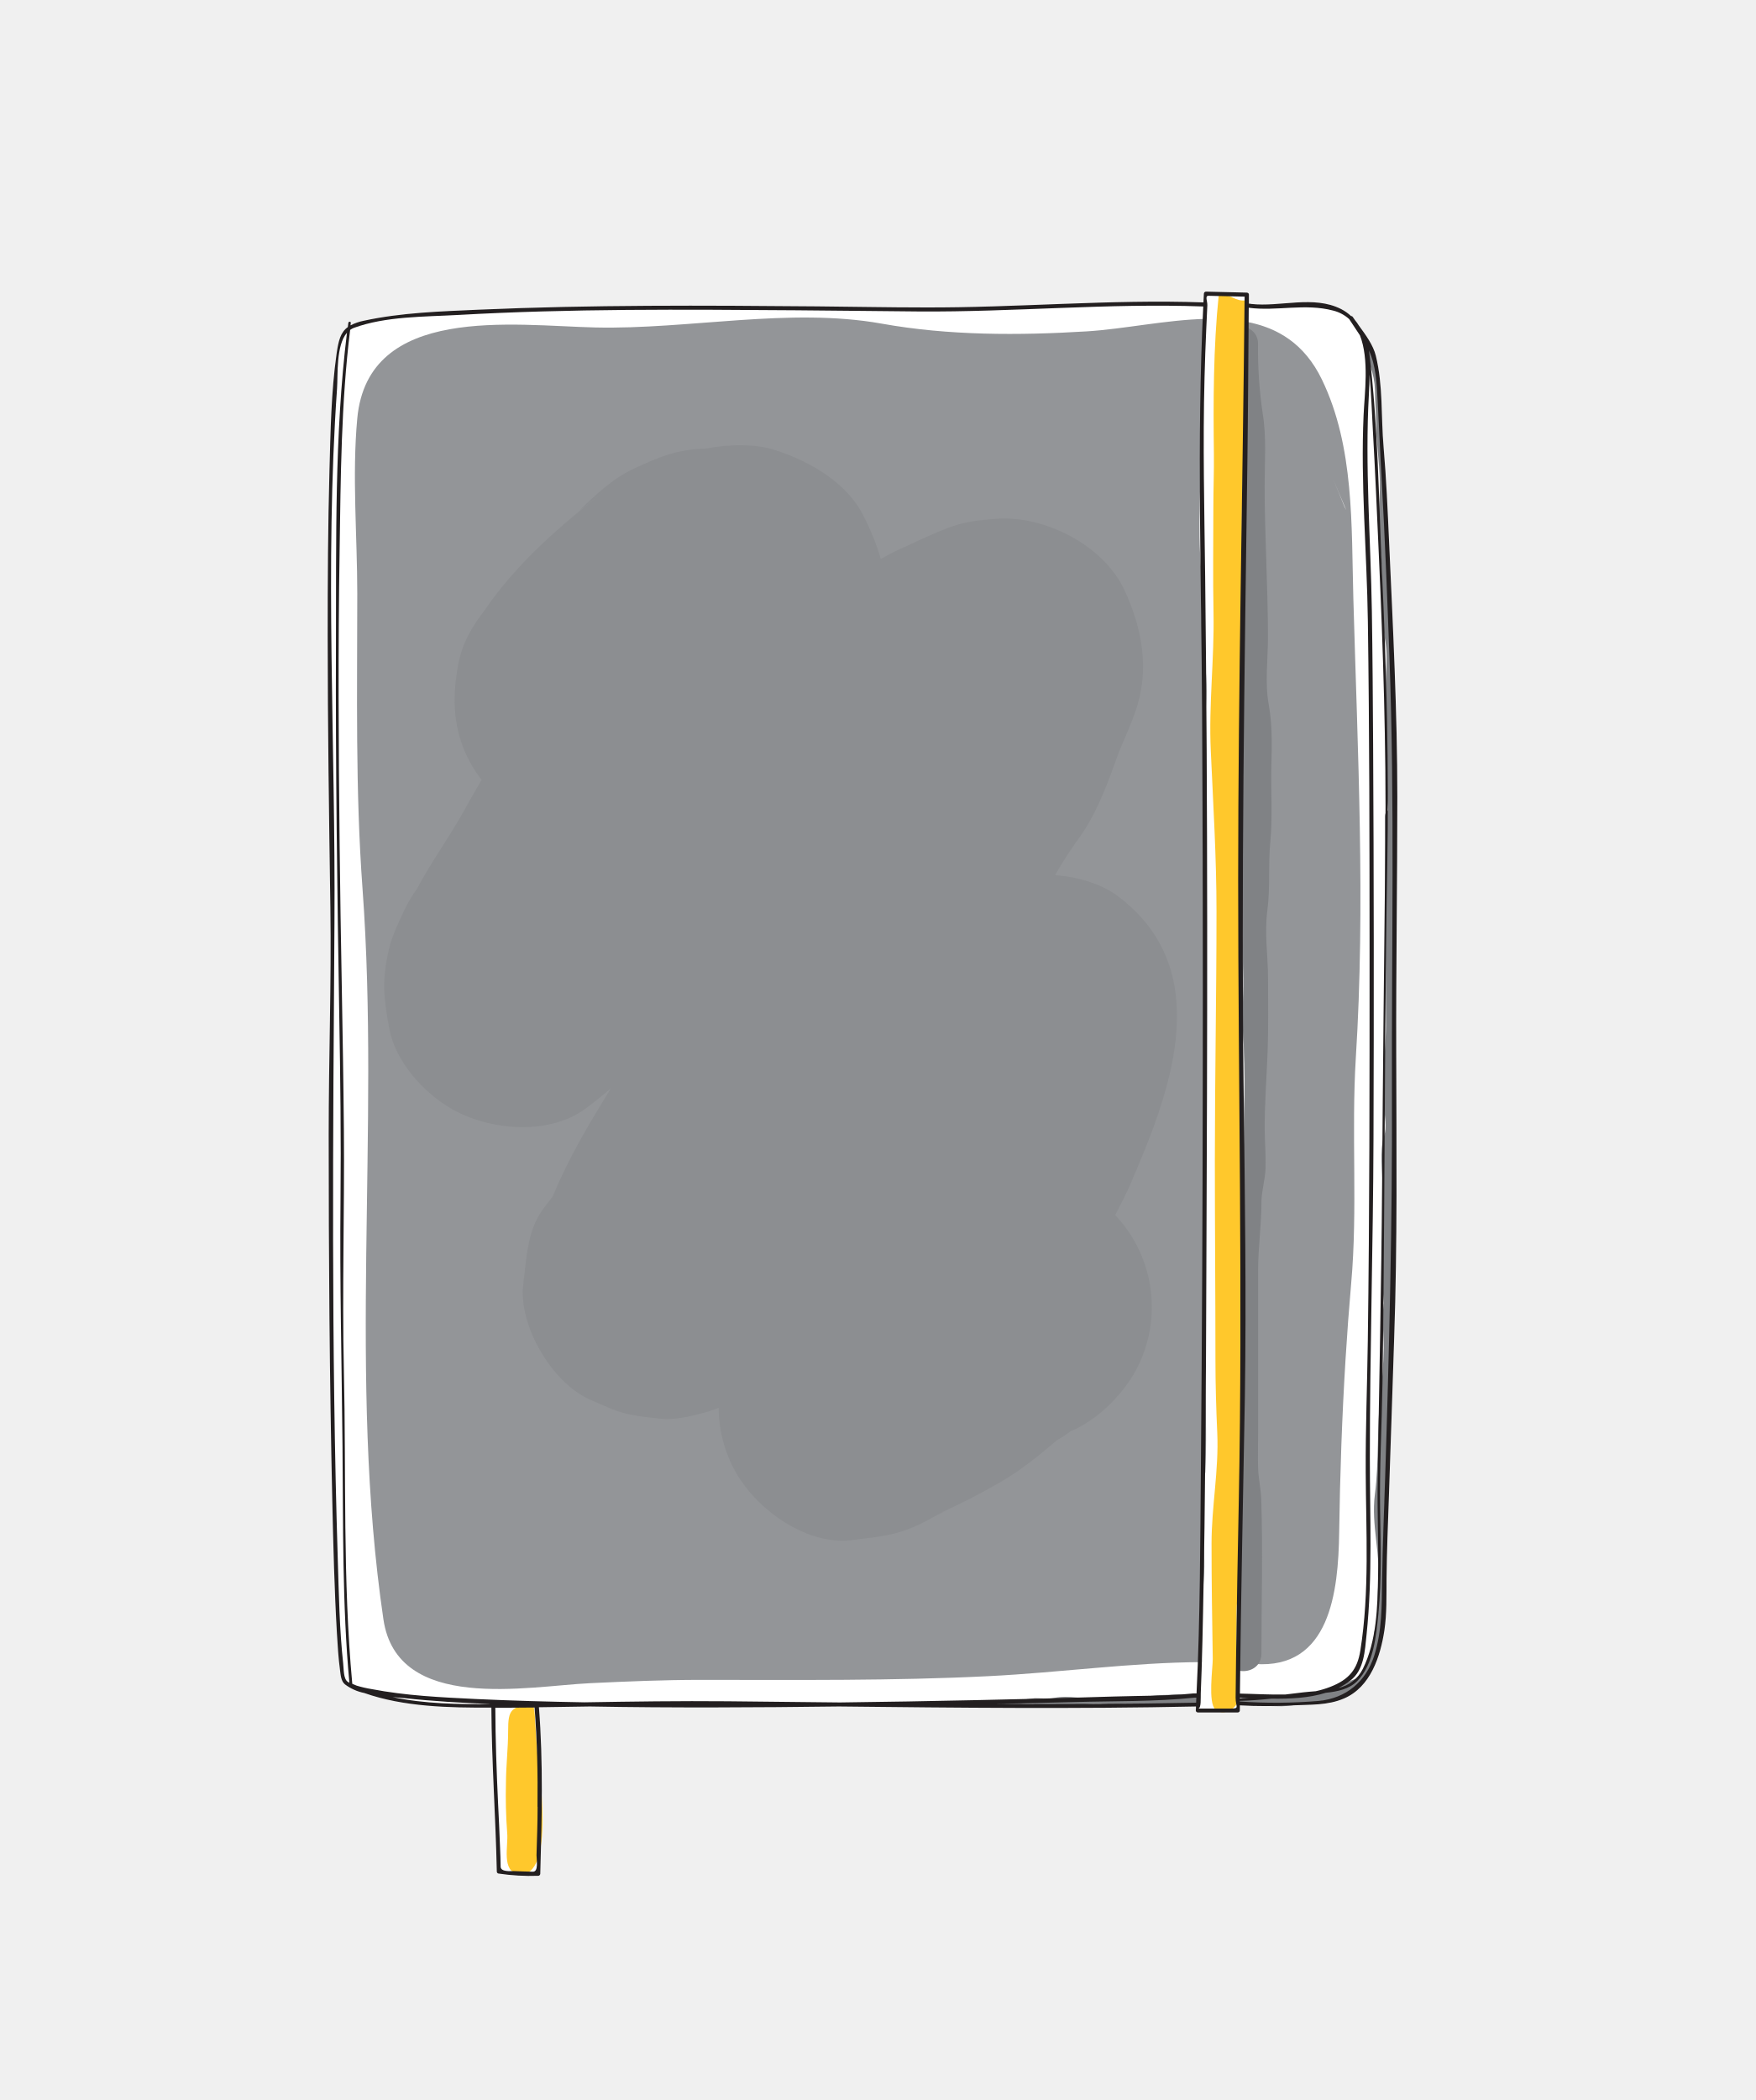
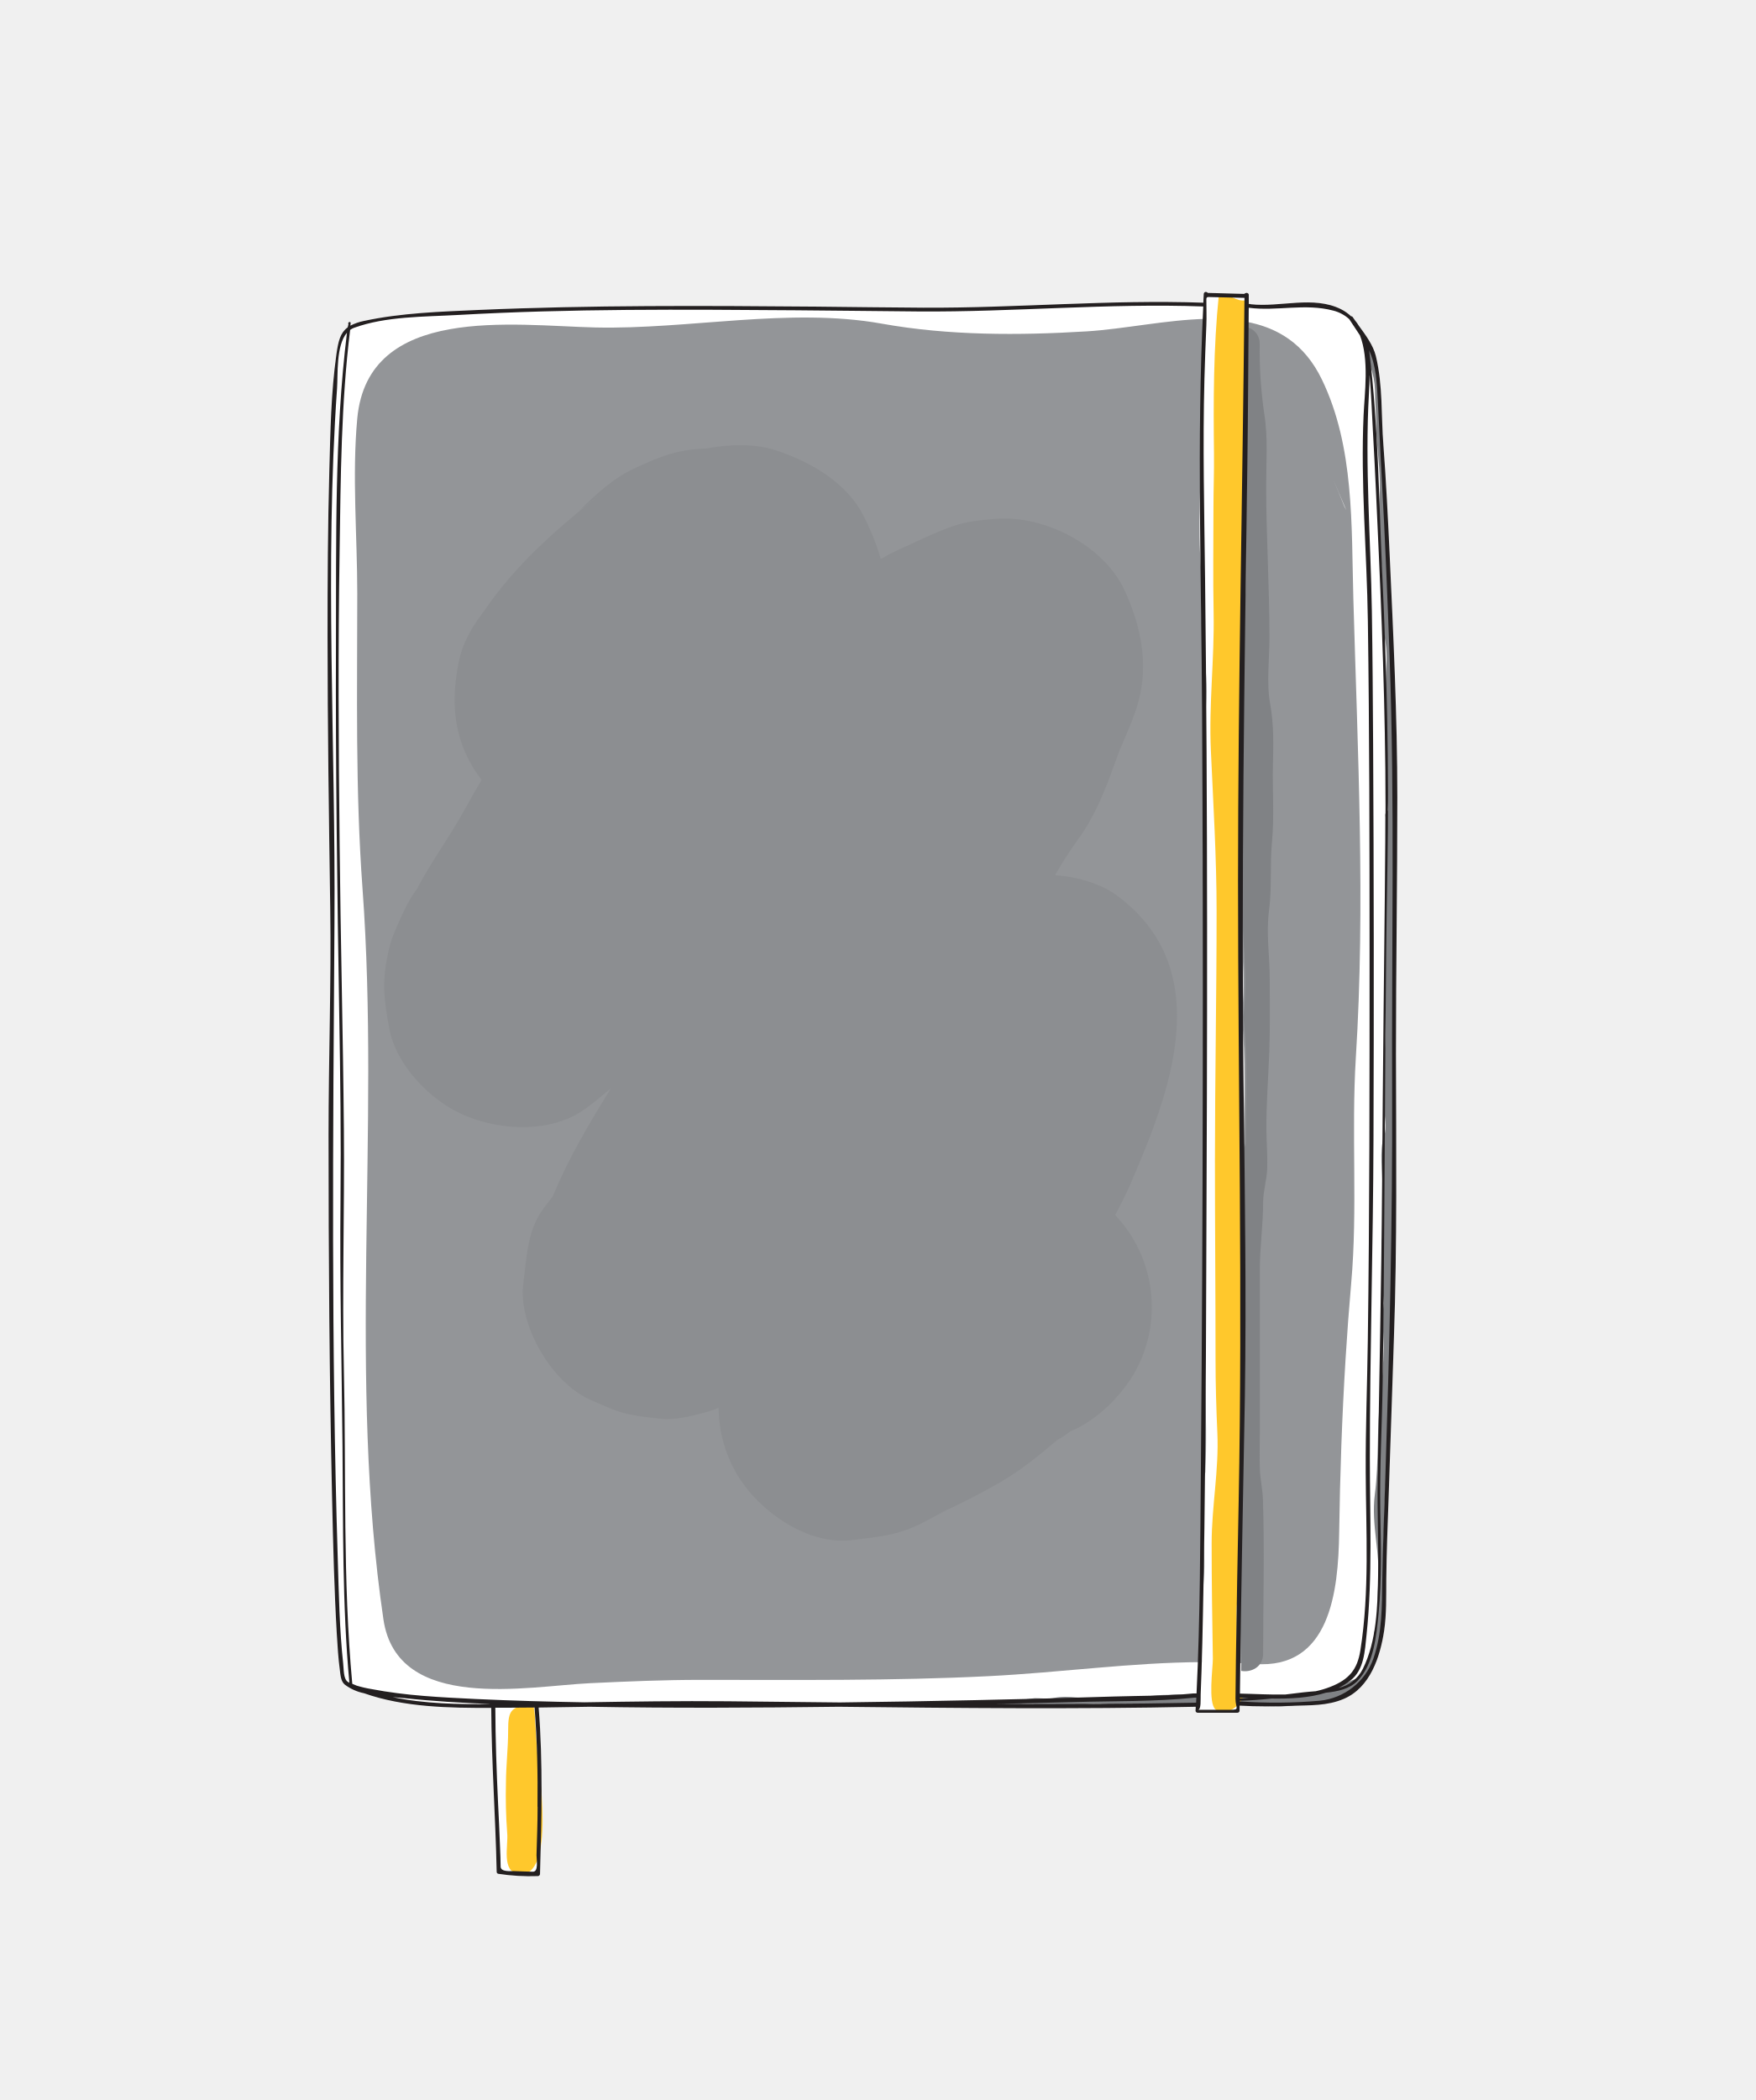
<svg xmlns="http://www.w3.org/2000/svg" id="Layer_2" data-name="Layer 2" viewBox="0 0 531 635">
  <defs>
    <style>.cls-1{fill:#fff;}.cls-2{fill:#939598;}.cls-3{fill:#808285;}.cls-4{fill:#8c8e91;}.cls-5{fill:#ffc82c;}.cls-6{fill:none;}.cls-7{fill:#231f20;}</style>
  </defs>
-   <path class="cls-1" d="M422.63,241c0-25.78-1.33-51.61-2.5-77.36-.43-9.47-.83-18.95-1.65-28.39s-.12-18.53-2.35-27.67c-.8-3.25-3.05-6.29-5.13-9.14a14.79,14.79,0,0,0-1.19-1.66l-.65-.93a.58.58,0,0,0-.52-.28,13.25,13.25,0,0,0-3-2.11c-8.39-4.26-18.41-.55-27.26-1.56a.61.61,0,0,0-.28-.07l-.36,0c0-.9,0-1.81,0-2.72a.54.54,0,0,0-.29-.52.6.6,0,0,0-.34-.11l-12.36-.3a.64.64,0,0,0-.63.63c-.05.88-.08,1.76-.13,2.63-28.25-1-56.43,1.66-84.68,1.52-10.73,0-21.46-.23-32.19-.32-34.08-.3-68.22-.49-102.28,1-11.55.52-23.48.87-34.83,3.35a14.88,14.88,0,0,0-4,1.39l.09-.74c.06-.48-.69-.48-.75,0l-.15,1.26c-2.21,1.61-2.84,4.09-3.42,8.23-1.63,11.56-1.81,23.38-2.13,35-.46,16.77-.55,33.55-.54,50.32,0,27.29.41,54.57.81,81.85.33,22.91-.51,45.88-.51,68.8,0,36.88.26,73.77,1.09,110.65.3,13.43.63,26.86,1.41,40.27.22,3.68.44,7.38.93,11,.2,1.47.27,3.29,1.5,4.31a14.46,14.46,0,0,0,5.82,2.6c12,4.23,25.71,4.47,38.46,4.42.08,16.54,1.3,33,1.64,49.56a.63.63,0,0,0,.46.61,65.67,65.67,0,0,0,12.06.69.64.64,0,0,0,.63-.63c.07-2.76.15-5.51.22-8.27a74.46,74.46,0,0,0,.24-15.88c0-8.73-.18-17.46-.87-26.19q7.71-.09,15.41-.23c25.1.45,50.22.31,75.32,0,36,.39,72,.77,108,0,0,.39,0,.78-.06,1.18a.64.64,0,0,0,.63.63h12.07a.63.63,0,0,0,.63-.63c0-.51,0-1,0-1.52,3.15.18,6.26.23,9.37.21,1.08,0,2.15,0,3.23,0,.8,0,1.59-.08,2.38-.16l.94,0c5.41-.22,10.54.08,15.6-2.09,8-3.43,11-12.72,12.2-20.6.76-5.16.6-10.39.65-15.58.09-8.28.41-16.56.71-24.84.56-16,1.06-32.07,1.6-48.11,1-28.63.67-57.26.62-85.91C422.22,292.78,422.63,266.89,422.63,241Z" />
+   <path class="cls-1" d="M422.63,241.11c0-24.52-1.21-49.09-2.33-73.59-.41-9-1.16-23.85-1.88-32.88s-.12-18-2.29-27c-.8-3.25-3.05-6.28-5.13-9.13a13.93,13.93,0,0,0-1.19-1.66l-.65-.94a.61.61,0,0,0-.52-.28,13.25,13.25,0,0,0-3-2.11C397.21,89.3,387.19,93,378.34,92a.61.61,0,0,0-.28-.08h-.36c0-.91,0-1.82,0-2.73a.53.53,0,0,0-.29-.51c-.22-.16-.52-.22-1.13.19l-10.95-.3c-.65-.62-1.22-.19-1.25.33-.05.87-.08,1.75-.13,2.63-28.25-1-56.43,1.65-84.68,1.51-10.73-.05-21.46-.22-32.19-.32-34.08-.29-68.22-.48-102.28,1-11.55.52-23.48.88-34.83,3.35a15.2,15.2,0,0,0-4,1.4l.09-.75c.08-.58-1-.45-.68.36l-.22.91c-2.21,1.61-2.84,4.08-3.42,8.22-1.63,11.56-1.81,23.38-2.13,35-.46,16.77-.55,33.55-.54,50.33,0,27.28.41,54.56.81,81.84.33,22.91-.51,45.88-.51,68.8,0,36.89.26,73.78,1.09,110.65.3,13.43.63,26.87,1.41,40.28.22,3.67.44,7.37.93,11,.2,1.46.27,3.29,1.5,4.3a14.46,14.46,0,0,0,5.82,2.6c12,4.24,25.71,4.47,38.46,4.42.08,16.54,1.3,33,1.64,49.56a.61.61,0,0,0,.46.61,64.55,64.55,0,0,0,12,.7.67.67,0,0,0,.65-.64c.07-2.75.15-5.51.22-8.26a74.56,74.56,0,0,0,.24-15.89c0-8.73-.18-17.46-.87-26.18,5.14-.06,10.28-.15,15.41-.24,25.1.45,50.22.32,75.32,0,36,.4,72,.77,108,0,0,.39,0,.79-.06,1.18a.64.64,0,0,0,.63.63h12.07a.63.63,0,0,0,.63-.63c0-.5,0-1,0-1.52,3.15.18,6.26.23,9.37.21,1.08,0,2.15.05,3.23,0,.8,0,1.59-.08,2.38-.15.31,0,.62,0,.94,0,5.41-.23,10.54.07,15.6-2.1,8-3.42,11-12.72,12.2-20.6.76-5.16.6-10.39.65-15.58.09-8.28.41-16.56.71-24.84.56-16,1.06-32.07,1.6-48.1,1-28.64.67-57.27.62-85.91C422.22,292.89,422.63,267,422.63,241.11Z" />
  <path class="cls-2" d="M363.21,493c.13-5.82.68-11.62,1-17.43.46-10-2.19-20,.2-29.91a3,3,0,0,1,.15-.42c.81-17.31-.77-34.66-.41-52,.18-9.12.66-18.27.28-27.39-.34-7.91-.82-15.78.54-23.61-1.78-16.75-.78-33.57-.31-50.38.24-8.43.1-16.76-.48-25.18-.46-6.67-.71-13.28.43-19.87-1.79-11.57-.26-24.13.27-35.65.51-11.15-2.69-22.42-1-33.47-1.83-13.53-.87-27.65-.56-41.27.3-13.34.82-26.67,1.44-40-12,.28-24.86,3.09-36.09,3.78-20.49,1.25-41.71,1.31-62-2.34-27.87-5-58.41,1.81-86.61,1.16-24.75-.56-68.78-7.17-72,27.51-1.61,17.27,0,35.55,0,52.93,0,29.92-.6,59.52,1.59,89.3,5.36,73.18-4.47,147.82,6.32,220.91,4.18,28.37,43.72,20.17,62.55,19.29,11.45-.54,22.17-1,33.55-1,29,0,58,.32,86.9-1.12,22-1.1,43.06-4.14,64.55-4.25C363.45,499.42,363.13,496.2,363.21,493Z" />
  <path class="cls-2" d="M409.33,181c-.62-22.08.35-45.85-9.51-66.23-5.25-10.86-13.41-15.7-22.88-17.48-.7,13.64-.33,27.29-.23,41,0,7-.21,14.06-.24,21.1,0,6.65.38,13.29-.21,19.93a3.37,3.37,0,0,1-.62,1.7c.92,11.18-.38,22.51-.67,33.7-.08,2.89-.18,5.78-.27,8.68A2.92,2.92,0,0,1,375,225c-.68,7.74.06,15.41.09,23.15,0,7.45-.48,14.86-.24,22.32.38,12.11,2.06,24.81.71,36.93,1.33,12.58.72,25.22.69,37.85a3,3,0,0,1-1.95,2.9c0,4.32.89,8.72,1.26,12.94.57,6.65.49,13.42.55,20.09.15,14.94-.64,29.87-.61,44.82,0,.13,0,.23,0,.35-.11,14.36-.51,28.71-.76,43.07-.13,7.49-.47,15.06-.13,22.55.17,3.65.41,7.28.36,10.91,1.49.07,3,.16,4.49.27,22.85,1.71,25.33-21.95,25.58-39.67.25-17.43.85-35,1.93-52.5q.71-11.55,1.71-23c2-22.3,0-45.48,1.4-68.17C413,273.57,410.63,227.23,409.33,181Zm-2.66-27.73c-1.13-2.8-2.27-5.6-3.47-8.39q2,4.71,4,9.4C407,153.93,406.83,153.59,406.67,153.25Z" />
-   <path class="cls-3" d="M384.54,231.46c.17-6.39.3-12.32-.84-18.65s-.2-13.64-.2-20.08c0-15.33-1-30.56-1-45.88,0-7.13.58-14.51-.55-21.56A132.88,132.88,0,0,1,380.5,104a5,5,0,0,0-3.64-5c-.58,13.08-.25,26.16-.15,39.25,0,7-.21,14.06-.24,21.1,0,6.65.38,13.29-.21,19.93a3.31,3.31,0,0,1-.63,1.68c.93,11.19-.37,22.53-.66,33.72-.08,2.89-.18,5.78-.27,8.68A2.92,2.92,0,0,1,375,225c-.68,7.74.06,15.41.09,23.15,0,7.45-.48,14.86-.24,22.32.38,12.11,2.06,24.81.71,36.93,1.33,12.58.72,25.22.69,37.85a3,3,0,0,1-1.95,2.91c0,4.31.89,8.71,1.26,12.93.57,6.65.49,13.42.55,20.09.15,14.94-.64,29.87-.61,44.82,0,.13,0,.23,0,.35-.11,14.36-.51,28.71-.76,43.07-.13,7.49-.47,15.06-.13,22.55a130.25,130.25,0,0,1,.27,13.24c3.08.57,6.65-1.17,6.65-5.21,0-15.53.46-31.14-.06-46.66-.1-3.13-.84-6.2-.94-9.34-.12-3.51,0-7,0-10.55V384c0-6.82,1-13.56,1-20.43,0-3.36,1.13-6.85,1.24-10.28.13-3.75-.2-7.53-.24-11.29-.09-7.93.56-15.88.86-23.8.28-7.39.14-14.8.14-22.2,0-7.13-1.15-13.65-.2-20.79.9-6.76.22-13.77.88-20.59C384.94,246.94,384.34,239.16,384.54,231.46Z" />
+   <path class="cls-3" d="M385,231.46c.17-6.39.3-12.32-.84-18.65s-.2-13.64-.2-20.08c0-15.33-1-30.56-1-45.88,0-7.13.58-14.51-.55-21.56A132.88,132.88,0,0,1,381,104a5,5,0,0,0-3.64-5c-.58,13.08-.25,26.16-.15,39.25,0,7-.21,14.06-.24,21.1,0,6.65.38,13.29-.21,19.93a3.31,3.31,0,0,1-.63,1.68c.93,11.19-.37,22.53-.66,33.72-.08,2.89-.18,5.78-.27,8.68a2.92,2.92,0,0,1,.31,1.67c-.68,7.74.06,15.41.09,23.15,0,7.45-.48,14.86-.24,22.32.38,12.11,2.06,24.81.71,36.93,1.33,12.58.72,25.22.69,37.85a3,3,0,0,1-1.95,2.91c0,4.31.89,8.71,1.26,12.93.57,6.65.49,13.42.55,20.09.15,14.94-.64,29.87-.61,44.82,0,.13,0,.23,0,.35-.11,14.36-.51,28.71-.76,43.07-.13,7.49-.47,15.06-.13,22.55a130.25,130.25,0,0,1,.27,13.24c3.08.57,6.65-1.17,6.65-5.21,0-15.53.46-31.14-.06-46.66-.1-3.13-.84-6.2-.94-9.34-.12-3.51,0-7,0-10.55V384c0-6.82,1-13.56,1-20.43,0-3.36,1.13-6.85,1.24-10.28.13-3.75-.2-7.53-.24-11.29-.09-7.93.56-15.88.86-23.8.28-7.39.14-14.8.14-22.2,0-7.13-1.15-13.65-.2-20.79.9-6.76.22-13.77.88-20.59C385.44,246.94,384.84,239.16,385,231.46Z" />
  <path class="cls-4" d="M350.46,336.34c7.84-23.38,10.21-48.61-12.56-65.51-4.76-3.53-11.82-5.68-18.77-6.21a117.86,117.86,0,0,1,6.7-10.47c6.09-8.23,9.32-17.66,12.75-27.18,1.69-3.85,3.36-7.71,4.77-11.66,4.5-12.55,2.17-25.28-3.31-37-6.3-13.43-24.06-22.5-38.62-21.45-10.59.77-13.42,2-23,6.31-1.17.52-2.34,1.09-3.5,1.64a72.52,72.52,0,0,0-8.52,4.22,72.78,72.78,0,0,0-5.06-12.7c-5-10.35-16.22-16.7-26.58-20.14-6.37-2.12-14.28-1.89-21.21-.55-8.59.22-13.76,2.34-21.69,6-6.37,2.91-11.8,8-16.74,12.87l8.19-6.34c-13.46,10.38-27.09,22.13-36.74,36.38-3.62,4.69-6.64,9.61-7.87,15.83-2.16,11-1.72,21.29,4.08,31.2a40.8,40.8,0,0,0,2.87,4.23c-1.94,3.33-3.84,6.69-5.73,10.08-4.48,8-9.69,15-13.78,22.84A38.79,38.79,0,0,0,122.4,275c-1.63,3.49-3.88,8-4.81,12.18-2.11,9.47-1.59,14.22.13,23.77,1.78,9.89,10.24,19.3,18.61,24.2,11.45,6.71,29.62,8.38,40.89,0,2.58-1.92,5.06-3.93,7.49-6-6.43,10.51-12.73,20.94-17.42,32.39-.08.13-.16.26-.23.4-.88,1.13-1.77,2.25-2.63,3.41-5,6.63-5.15,15.08-6.16,22.81-1.61,12.5,8.62,29.92,20.06,35,10.07,4.45,10.13,4.53,21.06,5.81,4.36.51,8.93-.57,13.17-1.68a40.24,40.24,0,0,0,4.8-1.59,40.06,40.06,0,0,0,5.44,19.94c6.51,11.11,21.33,21.8,35,20.05,9.47-1.21,14.54-1.5,23-6.15,2.07-1.15,4.15-2.22,6.31-3.18l-3.46,1.47a198.9,198.9,0,0,0,19-9.7c6.19-3.57,11.71-8.13,17.18-12.74a30.84,30.84,0,0,0,4-2.63c7.86-3.21,15-10.43,19-17.12a40.43,40.43,0,0,0-5.53-48.23c1.57-3,3.09-5.95,4.45-9C344.73,351.46,347.89,344,350.46,336.34Z" />
-   <path class="cls-3" d="M421.5,251.06c0-2.11.06-4.22.17-6.32a86.49,86.49,0,0,0,.18-11.26,113.16,113.16,0,0,1-.08-12.76c.15-3.47-.27-6.93-.41-10.4-.06-1.6.13-3.23.07-4.81s-.4-3.45-.48-5.17c-.1-2-.14-3.94-.25-5.9-.21-3.53-.12-7.05-.19-10.59s0-7.32-.35-10.94-.5-7.17-.7-10.82a27.54,27.54,0,0,1,0-4,8.74,8.74,0,0,0,.11-2.34c-.39-2.54-.5-5.06-.8-7.61a88.11,88.11,0,0,1-.82-8.9c0-3-.41-6-.51-9-.1-3.29,0-6.54-.24-9.82a40.41,40.41,0,0,0-.52-4.25c-.49-2.91-.7-6-1.48-8.86-.21-.78-1.12-3.21-2.06-3.29-.43,2.52.59,4.46,1.35,6.77a23.19,23.19,0,0,1,1.38,7.13c0,3.22.34,6.43.34,9.67,0,6,1,12,1.14,18,.13,6.67-1,13.72.11,20.33a65.2,65.2,0,0,1,.41,10c0,3.15.48,6.18.34,9.33a53.54,53.54,0,0,0,.92,9.5c.52,3.64.08,7.53.08,11.21,0,7.33-.45,14.59,0,22,.34,5.71,0,11.35.64,17.05a2.27,2.27,0,0,0-1,1.95c0,21,.34,42,.34,63,0,5.21-.67,10.37-.67,15.59,0,3.07-.06,6.15.12,9.22.15,2.69.88,6.13,0,8.72-1.51,4.53-.46,10.89-.46,15.59s.22,9.58.3,14.37c-.9,1.88-.3,2.92-.3,4.88v9.29c0,2.17.19,4.3.38,6.43a1.89,1.89,0,0,0-.05.23c-.57,4.54,0,8.83,0,13.34a132.16,132.16,0,0,1-1,14.33c-1.11,9.95-.38,20.05-1.67,30-1.18,9.2,1.85,18.29,1,27.33a68.48,68.48,0,0,0,0,8.23c-.07.25-.15.51-.24.77-.5,1.42-.07,2.93-.67,4.42s-.14,2.75-.65,4.08a8.56,8.56,0,0,0-.43,3.18,18.1,18.1,0,0,1-2.94,5.89,10.83,10.83,0,0,0-.95,1.41c-2.72,1-5.39,2.34-8.11,3.4a26,26,0,0,1-7.17,1.79c-3.58,0-6.5.83-10.16.24-3-.49-5.65.6-8.58.68-1.49,0-2.27.1-2.17,1.82a121.79,121.79,0,0,0,12.81.75c4.06-.08,7.94-1.12,11.95-1.57a24.59,24.59,0,0,0,10-3.12c3.64-2.19,5-6.07,6.16-9.9.34-1.11.9-2.11,1.23-3.18.42-1.33.55-2.78.88-4.13a34.66,34.66,0,0,0,.42-4.8c.3-3,.32-5.9.48-8.87.07-1.41-.1-2.84-.16-4.25s0-3,0-4.46c0-2.73-.12-5.48.05-8.21.15-2.4.23-5,.21-7.4,0-2.12.14-4.21.26-6.33.2-3.67.87-7.34,1-11,.1-3.48.48-7,.34-10.47a47.46,47.46,0,0,1,.28-7.54,56.73,56.73,0,0,0,.05-6.78c0-1.6.29-3,.21-4.63-.18-3.45,0-7,0-10.46,0-4.17.17-8.34.17-12.52a70.15,70.15,0,0,1,.25-9.94,63.82,63.82,0,0,0,.59-8.2c0-2-.12-4-.21-5.94-.1-2.17-.13-4.35-.13-6.53s.15-4.51,0-6.68c-.31-3.6-.12-7.27-.12-10.87,0-3.26.14-6.52.14-9.78,0-1.2.31-2.24.38-3.42.09-1.6-.1-3.2.05-4.8a29.28,29.28,0,0,0-.11-4.29c-.2-3-.42-5.86-.39-8.83s0-5.74,0-8.62-.11-5.89-.08-8.84a64.79,64.79,0,0,1,.55-8c.38-2.87,0-6,.1-8.92a84.9,84.9,0,0,0-.13-8.59c-.23-3.22-.45-6.45-.45-9.68Z" />
+   <path class="cls-3" d="M421.5,251.06c0-2.11.06-4.22.17-6.32a86.49,86.49,0,0,0,.18-11.26,113.16,113.16,0,0,1-.08-12.76c.15-3.47-.27-6.93-.41-10.4-.06-1.6.13-3.23.07-4.81s-.4-3.45-.48-5.17c-.1-2-.14-3.94-.25-5.9-.21-3.53-.12-7.05-.19-10.59s0-7.32-.35-10.94-.5-7.17-.7-10.82a27.54,27.54,0,0,1,0-4,8.74,8.74,0,0,0,.11-2.34c-.39-2.54-.5-5.06-.8-7.61a88.11,88.11,0,0,1-.82-8.9c0-3-.41-6-.51-9-.1-3.29,0-6.54-.24-9.82a40.41,40.41,0,0,0-.52-4.25c-.49-2.91-.7-6-1.48-8.86-.21-.78-1.12-3.21-2.06-3.29-.43,2.52.59,4.46,1.35,6.77a23.19,23.19,0,0,1,1.38,7.13c0,3.22.34,6.43.34,9.67,0,6,1,12,1.14,18,.13,6.67-1,13.72.11,20.33a65.2,65.2,0,0,1,.41,10c0,3.15.48,6.18.34,9.33a53.54,53.54,0,0,0,.92,9.5c.52,3.64.08,7.53.08,11.21,0,7.33-.45,14.59,0,22,.34,5.71,0,11.35.64,17.05A1.84,1.84,0,0,0,419,247v63c.17,5.21-.5,10.37-.5,15.59,0,3.07-.06,6.15.12,9.22.15,2.69.88,6.13,0,8.72-1.51,4.53-.46,10.89-.46,15.59s.22,9.58.3,14.37c-.9,1.88-.3,2.92-.47,4.88v9.29c.17,2.17.36,4.3.55,6.43a1.89,1.89,0,0,0-.05.23c-.57,4.54,0,8.83,0,13.34a132.16,132.16,0,0,1-1,14.33c-1.11,9.95-.38,20.05-1.67,30-1.18,9.2,1.85,18.29,1,27.33a68.48,68.48,0,0,0,0,8.23c-.07.25-.15.51-.24.77-.5,1.42-.07,2.93-.67,4.42s-.14,2.75-.65,4.08a8.56,8.56,0,0,0-.43,3.18,18.1,18.1,0,0,1-2.94,5.89,10.83,10.83,0,0,0-.95,1.41c-2.72,1-5.39,2.34-8.11,3.4a26,26,0,0,1-7.17,1.79c-3.58,0-6.5.83-10.16.24-3-.49-5.65.6-8.58.68-1.49,0-2.27.1-2.17,1.82a121.79,121.79,0,0,0,12.81.75c4.06-.08,7.94-1.12,11.95-1.57a24.59,24.59,0,0,0,10-3.12c3.64-2.19,5-6.07,6.16-9.9.34-1.11.9-2.11,1.23-3.18.42-1.33.55-2.78.88-4.13a34.66,34.66,0,0,0,.42-4.8c.3-3,.32-5.9.48-8.87.07-1.41-.1-2.84-.16-4.25s0-3,0-4.46c0-2.73-.12-5.48.05-8.21.15-2.4.23-5,.21-7.4,0-2.12.14-4.21.26-6.33.2-3.67.87-7.34,1-11,.1-3.48.48-7,.34-10.47a47.46,47.46,0,0,1,.28-7.54,56.73,56.73,0,0,0,.05-6.78c0-1.6.29-3,.21-4.63-.18-3.45,0-7,0-10.46,0-4.17.17-8.34.17-12.52a70.15,70.15,0,0,1,.25-9.94,63.82,63.82,0,0,0,.59-8.2c0-2-.12-4-.21-5.94-.1-2.17-.13-4.35-.13-6.53s.15-4.51,0-6.68c-.31-3.6-.12-7.27-.12-10.87,0-3.26.14-6.52.14-9.78,0-1.2.31-2.24.38-3.42.09-1.6-.1-3.2.05-4.8a29.28,29.28,0,0,0-.11-4.29c-.2-3-.42-5.86-.39-8.83s0-5.74,0-8.62-.11-5.89-.08-8.84a64.79,64.79,0,0,1,.55-8c.38-2.87,0-6,.1-8.92a84.9,84.9,0,0,0-.13-8.59c-.23-3.22-.45-6.45-.45-9.68Z" />
  <path class="cls-3" d="M358.17,513.4c1.06-1.38-3.81-1-4.84-.9a43.22,43.22,0,0,0-6.65.52c-4.68,1.09-9.33.81-14.06.81-4.47,0-9.37-1.29-13.78-.41-2,.4-3.9.06-5.84.08a39.31,39.31,0,0,0-5.16.83c-1.79.26-4.27-.17-5.73,1.09,1.68.52,4.07.2,5.79,0a34.79,34.79,0,0,1,6,0c4,.35,7.95,0,11.92,0,2.11,0,4.24-.17,6.37-.17s4.2.32,6.13.13a36.88,36.88,0,0,1,6.13,0c.93.06,1.78.39,2.72.42s1.91-.08,2.9-.08a56.42,56.42,0,0,1,6,0,19.85,19.85,0,0,0,2.89-.09c1.15-.06,4.52.23,3.63-2C361.82,511.79,359.14,512.13,358.17,513.4Z" />
-   <path class="cls-5" d="M375.27,435.31c0-6.42.21-12.81.22-19.31,0-22.43.41-44.85-.1-67.31-.44-19,0-38,0-57V220.87c0-5.46,0-10.9-.27-16.36-.26-5.08,1.1-10.39,1-15.57-.22-15.14-.93-30.55-.18-45.68.86-17.44,1.91-35,.92-52.48-3.1.65-5.1-2.33-8.25-1.52-1.63,15.78-1.65,32.18-1.46,48,.06,5.37-.16,10.75-.16,16.12,0,10.66-.16,21.33.05,32,.26,14-1.48,27.45-.83,41.65.73,16.16,1.73,32.32,1.73,48.51,0,25.48-.49,49.77-.5,75.18,0,20.27.18,40.42.18,60.59,0,7.35.22,14.65.55,22,.5,11.3-1.73,22.15-1.73,33.45,0,11.62.18,23.25.37,34.87,0,2.75-1.51,13.3.81,15.3,2.7,2.33,7.11-.68,7.11-3.8v-.63s0-.09,0-.14c-.08-6.41-1-12.72-.73-19.12.18-3.39-.29-7,.42-10.31a31.77,31.77,0,0,0,.38-9.08c-.26-3.66.44-7.34.57-11,.2-5.76.37-11.55.08-17.36C375.33,442.08,375.27,438.69,375.27,435.31Z" />
+   <path class="cls-5" d="M375.27,435.31c0-6.42.21-12.81.22-19.31,0-22.43.41-44.85-.1-67.31-.44-19,0-38-.39-57V220.87a129.44,129.44,0,0,0,.15-16.36c-.26-5.08,1.1-10.39,1-15.57-.22-15.14-.93-30.55-.18-45.68.86-17.44,1.91-35,.92-52.48-3.1.65-5.1-2.33-8.25-1.52-1.63,15.78-1.65,32.18-1.46,48,.06,5.37-.16,10.75-.16,16.12,0,10.66-.16,21.33.05,32,.26,14-1.48,27.45-.83,41.65.73,16.16,1.73,32.32,1.73,48.51,0,25.48-.49,49.77-.5,75.18,0,20.27.18,40.42.18,60.59,0,7.35.22,14.65.55,22,.5,11.3-1.73,22.15-1.73,33.45,0,11.62.18,23.25.37,34.87,0,2.75-1.51,13.3.81,15.3,2.7,2.33,7.11-.68,8.32-3.8v-.63c-1.21,0-1.22-.09-1.22-.14-.08-6.41-1-12.72-.73-19.12.18-3.39-.29-7,.42-10.31a31.77,31.77,0,0,0,.38-9.08c-.26-3.66.44-7.34.57-11,.2-5.76.37-11.55.08-17.36C375.33,442.08,375.27,438.69,375.27,435.31Z" />
  <path class="cls-5" d="M161.84,520.32a27.44,27.44,0,0,0-.56-4.94c-6.64.64-7.62,1.44-7.59,8,0,5.22-.64,10.43-.66,15.69a149.9,149.9,0,0,0,.37,15.14c.4,3.92-1.88,11.82,3.56,12.48,11.33,1.37,5.93-32.48,5.43-38.16C162.35,528.08,162.1,523.86,161.84,520.32Z" />
  <path class="cls-6" d="M102.63,255.45c.32,28.79,1,57.58,1.29,86.37.21,24.22-.55,48.43,0,72.66.72,31.56-.38,63.29,2.54,94.75.43.2.88.37,1.31.55a33.82,33.82,0,0,0,4.55,1.05c10.34,2,21,2.45,31.51,3,10.94.53,21.89.83,32.84,1,14.43-.24,28.84-.45,43.29-.32q17,.16,34,.36,20.54-.24,41-.7,21-.45,42-1.1c7.92-.25,16-.13,23.9-.93l.2,0c.25,0,.5,0,.75,0,1.13-22.89,1.1-45.87,1.32-68.78q.57-57.81.56-115.63.06-56.17-.2-112.33c-.21-40.9-1.61-81.77.35-122.65-28.74-1-57.39,1.73-86.12,1.51-12.36-.1-24.72-.27-37.08-.36-34-.25-68.2-.51-102.21,1.42-10.13.57-21.85.37-31.52,3.91a4.87,4.87,0,0,0-1.22.69c-2.72,22-2.85,44.42-3.18,66.53C102.15,196.06,102.3,225.76,102.63,255.45Z" />
  <path class="cls-6" d="M103.6,437.39c-.23-24.86-.85-49.69-.6-74.57.19-18.62-.06-37.2-.38-55.82-.63-37.53-1.16-75.07-1-112.6.11-31.09-.46-62.83,3.33-93.78-3.33,3.82-2.7,12.77-3,16.89-3.81,53.73-.41,107.66-.78,161.44-.45,64.16-1,128.31,1,192.46.33,10.59.51,21.28,1.66,31.83.15,1.38,0,4.38,1.37,5.3.16.11.33.2.5.3C103.5,485.09,103.83,461.22,103.6,437.39Z" />
  <path class="cls-6" d="M122.15,513.47c-1-.11-2.15-.19-3.36-.29,9.58,2,19.84,2.2,29.66,2.09C139.66,514.92,130.88,514.42,122.15,513.47Z" />
  <path class="cls-6" d="M418,358.68c.22-34.73.63-69.44,1-104.16.3-29.1-.64-58.12-2-87.18-.56-12.42-1.08-24.85-1.79-37.26-.31-5.55-.51-11.2-1-16.79,0,2-.09,4.06-.2,5.92-1.23,21.82.56,43.81.9,65.66.21,13.48.3,26.95.38,40.43q.34,59.47.11,119c-.12,32.18-1.1,64.37-1.1,96.54,0,17.78.87,35.78-1,53.49-.51,4.84-.7,10.62-4.88,13.83a21.67,21.67,0,0,1-3.65,2.26,10.87,10.87,0,0,0,7.4-5.76c4.21-8.42,4.45-18.73,4.62-28,.18-9.65-.29-19.3-.15-29C417.09,418,417.79,388.37,418,358.68Z" />
  <path class="cls-6" d="M377.28,139.62c-.88,63.75-1.9,127.44-1.12,191.2.37,30.49.82,60.95.36,91.45-.46,30-1.2,59.9-1.5,89.86,4.39.08,9.11.38,13.77.27l5.42-.65c1.22-.14,2.49-.24,3.75-.34a28.74,28.74,0,0,0,4.41-1.32c5.69-2.24,8.17-5.29,9.08-11,2.82-17.68,1.7-36.16,1.62-54-.06-13.16.45-26.33.63-39.49.5-39.1.57-78.21.54-117.31,0-33.47,0-66.94-.52-100.41-.3-20.74-2.23-41.68-1.29-62.39.29-6.43,1.74-16.85-1.11-24.07q-1.6-2.46-3.24-4.9a11.24,11.24,0,0,0-4.82-2.58c-8.54-2.28-17.06.26-25.57-.84C377.55,108.59,377.49,124.11,377.28,139.62Z" />
  <path class="cls-6" d="M375,513.38v.18c.92,0,1.84-.06,2.77-.11C376.83,513.42,375.91,513.39,375,513.38Z" />
  <path class="cls-6" d="M149.82,516.43c0,9.53.37,19.06.82,28.58.22,4.54.45,9.08.61,13.62.07,2,.14,3.93.18,5.9,0,1.6,3,1.26,4,1.3,1.9.1,3.81.17,5.72.19s1.09-3.59,1.13-5c.14-4.88.28-9.75.33-14.63.11-10-.09-20-.88-30l-7.73.06Z" />
-   <path class="cls-6" d="M420.3,199c-.65-17.9-1.32-35.8-2.35-53.68-.47-8.11-.79-16.22-1.24-24.33-.28-5-.49-10.47-2.65-15.07,0,.3.1.6.14.91,2.66,21.93,2.81,44.26,3.84,66.31,1.38,29.5,2.12,59,1.59,88.55-.62,33.94-.69,67.88-.92,101.82-.13,18.26-.25,36.53-.53,54.79-.2,12.74-.92,25.5-.72,38.24.15,10.41.54,20.91-.5,31.29-.67,6.64-1.45,15.43-6.42,20.48-2.39,2.43-6,3.18-9.51,3.55-5.14,1.61-10.86,1.85-16.44,1.77-3.2.33-6.41.59-9.6.67v.18a153.37,153.37,0,0,0,24.06-.18c8.15-.83,14.07-5.78,16.6-13.56,2.46-7.59,2.32-15.34,2.43-23.22.15-10.21.57-20.4.9-30.6,1.24-38.82,2.22-77.53,2.06-116.38C420.87,286.68,421.87,242.86,420.3,199Z" />
-   <path class="cls-6" d="M373.86,501.56c.21-15.93.52-31.86.83-47.79,1.22-62.65-.2-125.21-.19-187.86,0-58.74,1.37-117.47,1.95-176.21l-10.89-.26c-1.22,0-.32,1.66-.38,2.88q-.18,3.59-.33,7.17-.32,7.32-.52,14.65c-.54,20.12-.05,40.17.19,60.29.84,69.89.67,139.81.36,209.71-.15,34.49-.33,69-1,103.49q-.16,8.65-.43,17.31c-.08,2.36-.16,4.72-.26,7.08-.06,1.38.23,4.61-.8,4.61h9.9c2.83,0,1.45-.47,1.48-3.31C373.76,509.4,373.81,505.48,373.86,501.56Z" />
+   <path class="cls-6" d="M420.31,199c-.65-17.9-1.32-35.8-2.35-53.68-.47-8.11-.79-16.22-1.24-24.33-.28-5-.49-10.47-2.65-15.07,0,.3.1.6.14.91,2.66,21.93,2.81,44.26,3.84,66.31,1.38,29.5,2.12,59,1.59,88.55-.62,33.94-.69,67.88-.92,101.82-.13,18.26-.25,36.53-.53,54.79-.19,12.74-.92,25.5-.72,38.24.15,10.41.54,20.91-.5,31.29-.67,6.64-1.45,15.43-6.41,20.48-2.39,2.43-6,3.18-9.52,3.55-5.14,1.61-10.86,1.85-16.44,1.77-3.2.33-6.41.59-9.6.67v.18a151.67,151.67,0,0,0,24.21-.2,19.24,19.24,0,0,0,16.17-12.73c2.75-7.85,2.59-15.87,2.71-24,.15-10.21.58-20.4.9-30.6,1.24-38.82,2.22-77.53,2.07-116.38C420.88,286.68,421.88,242.86,420.31,199Z" />
+   <path class="cls-6" d="M373.86,501.92c.21-15.93.52-31.86.83-47.79,1.22-62.64-.2-125.21-.19-187.85,0-58.75,1.37-117.47,1.95-176.21l-10.89-.26a.25.25,0,0,0-.25.23c-.16,3.27-.33,6.54-.46,9.81q-.32,7.32-.52,14.65c-.54,20.13-.05,40.17.19,60.29.84,69.89.67,139.81.36,209.71-.15,34.5-.33,69-1,103.5q-.16,8.65-.43,17.3c-.08,2.36-.16,4.73-.26,7.08-.06,1.38.23,4.62-.8,4.62h9.9c2.83,0,1.45-.48,1.48-3.32C373.76,509.76,373.81,505.84,373.86,501.92Z" />
  <path class="cls-6" d="M361.32,513.32l-.09,0c-11.9,1.24-24.14,1-36.08,1.32q-12,.33-24,.59c20.2.09,40.4,0,60.61-.42,0-.51.05-1,.07-1.52Z" />
-   <path class="cls-7" d="M422.63,241c0-25.78-1.33-51.61-2.5-77.36-.43-9.47-.83-18.95-1.65-28.39s-.12-18.53-2.35-27.67c-.8-3.25-3.05-6.29-5.13-9.14a14.79,14.79,0,0,0-1.19-1.66l-.65-.93a.58.58,0,0,0-.52-.28,13.25,13.25,0,0,0-3-2.11c-8.39-4.26-18.41-.55-27.26-1.56a.61.61,0,0,0-.28-.07l-.36,0c0-.9,0-1.81,0-2.72a.54.54,0,0,0-.29-.52.6.6,0,0,0-.34-.11l-12.36-.3a.64.64,0,0,0-.63.63c-.05.88-.08,1.76-.13,2.63-28.25-1-56.43,1.66-84.68,1.52-10.73,0-21.46-.23-32.19-.32-34.08-.3-68.22-.49-102.28,1-11.55.52-23.48.87-34.83,3.35a14.88,14.88,0,0,0-4,1.39l.09-.74c.06-.48-.69-.48-.75,0l-.15,1.26c-2.21,1.61-2.84,4.09-3.42,8.23-1.63,11.56-1.81,23.38-2.13,35-.46,16.77-.55,33.55-.54,50.32,0,27.29.41,54.57.81,81.85.33,22.91-.51,45.88-.51,68.8,0,36.88.26,73.77,1.09,110.65.3,13.43.63,26.86,1.41,40.27.22,3.68.44,7.38.93,11,.2,1.47.27,3.29,1.5,4.31a14.46,14.46,0,0,0,5.82,2.6c12,4.23,25.71,4.47,38.46,4.42.08,16.54,1.3,33,1.64,49.56a.63.63,0,0,0,.46.61,65.67,65.67,0,0,0,12.06.69.64.64,0,0,0,.63-.63c.47-16.79.92-33.57-.41-50.34q7.71-.09,15.41-.23c25.1.45,50.22.31,75.32,0,36,.39,72,.77,108,0,0,.39,0,.78-.06,1.18a.64.64,0,0,0,.63.63h12.07a.63.63,0,0,0,.63-.63c0-.51,0-1,0-1.52,5.34.3,10.57.27,15.92,0s10.54.08,15.6-2.09c8-3.43,11-12.72,12.2-20.6.76-5.16.6-10.39.65-15.58.09-8.28.41-16.56.71-24.84.56-16,1.06-32.07,1.6-48.11,1-28.63.67-57.26.62-85.91C422.22,292.78,422.63,266.89,422.63,241Zm-5.82,235.66c-.17,9.23-.41,19.54-4.62,28a10.87,10.87,0,0,1-7.4,5.76,21.67,21.67,0,0,0,3.65-2.26c4.18-3.21,4.37-9,4.88-13.83,1.86-17.71,1-35.71,1-53.49,0-32.17,1-64.36,1.1-96.54q.22-59.47-.11-119c-.08-13.48-.17-27-.38-40.43-.34-21.85-2.13-43.84-.9-65.66.11-1.86.2-3.87.2-5.92.5,5.59.7,11.24,1,16.79.71,12.41,1.23,24.84,1.79,37.26,1.32,29.06,2.26,58.08,2,87.18-.36,34.72-.77,69.43-1,104.16-.2,29.69-.9,59.36-1.33,89C416.52,457.36,417,467,416.81,476.66ZM403.26,93.92a11.24,11.24,0,0,1,4.82,2.58q1.64,2.44,3.24,4.9c2.85,7.22,1.4,17.64,1.11,24.07-.94,20.71,1,41.65,1.29,62.39.48,33.47.5,66.94.52,100.41,0,39.1,0,78.21-.54,117.31-.18,13.16-.69,26.33-.63,39.49.08,17.84,1.2,36.32-1.62,54-.91,5.73-3.39,8.78-9.08,11a28.74,28.74,0,0,1-4.41,1.32c-1.26.1-2.53.2-3.75.34l-5.42.65c-4.66.11-9.38-.19-13.77-.27.3-30,1-59.91,1.5-89.86.46-30.5,0-61-.36-91.45-.78-63.76.24-127.45,1.12-191.2.21-15.51.27-31,.41-46.54C386.2,94.18,394.72,91.64,403.26,93.92ZM375,513.38c.91,0,1.83,0,2.77.07-.93,0-1.85.09-2.77.11ZM107,99.15c9.67-3.54,21.39-3.34,31.52-3.91,34-1.93,68.17-1.67,102.21-1.42,12.36.09,24.72.26,37.08.36,28.73.22,57.38-2.56,86.12-1.51-2,40.88-.56,81.75-.35,122.65q.3,56.16.2,112.33-.06,57.81-.56,115.63c-.22,22.91-.19,45.89-1.32,68.78-.25,0-.5,0-.75,0l-.2,0c-7.89.8-16,.68-23.9.93q-21,.68-42,1.1-20.52.45-41,.7-17-.18-34-.36c-14.45-.13-28.86.08-43.29.32-10.95-.19-21.9-.49-32.84-1-10.49-.51-21.17-1-31.51-3a33.82,33.82,0,0,1-4.55-1.05c-.43-.18-.88-.35-1.31-.55-2.92-31.46-1.82-63.19-2.54-94.75-.55-24.23.21-48.44,0-72.66-.25-28.79-1-57.58-1.29-86.37-.33-29.69-.48-59.39,0-89.08.33-22.11.46-44.54,3.18-66.53A4.87,4.87,0,0,1,107,99.15Zm-3.18,404.09c-1.15-10.55-1.33-21.24-1.66-31.83-2-64.15-1.44-128.3-1-192.46.37-53.78-3-107.71.78-161.44.29-4.12-.34-13.07,3-16.89-3.79,30.95-3.22,62.69-3.33,93.78-.14,37.53.39,75.07,1,112.6.32,18.62.57,37.2.38,55.82-.25,24.88.37,49.71.6,74.57.23,23.83-.1,47.7,2.08,71.45-.17-.1-.34-.19-.5-.3C103.83,507.62,104,504.62,103.81,503.24Zm15,9.94c1.21.1,2.34.18,3.36.29,8.73.95,17.51,1.45,26.3,1.8C138.63,515.38,128.37,515.2,118.79,513.18Zm43.78,33.16c0,4.88-.19,9.75-.33,14.63,0,1.46.69,5.08-1.13,5s-3.82-.09-5.72-.19c-.94,0-3.93.3-4-1.3,0-2-.11-3.93-.18-5.9-.16-4.54-.39-9.08-.61-13.62-.45-9.52-.78-19-.82-28.58l4.14,0,7.73-.06C162.48,526.33,162.68,536.33,162.57,546.34Zm138.57-31.09q12-.27,24-.59c11.94-.34,24.18-.08,36.08-1.32l.09,0h.5c0,.51-.05,1-.07,1.52C341.54,515.26,321.34,515.34,301.14,515.25Zm71.11,1.38h-9.9c1,0,.74-3.23.8-4.61.1-2.36.18-4.72.26-7.08q.27-8.65.43-17.31c.71-34.49.89-69,1-103.49.31-69.9.48-139.82-.36-209.71-.24-20.12-.73-40.17-.19-60.29q.19-7.33.52-14.65.15-3.58.33-7.17c.06-1.22-.84-2.91.38-2.88l10.89.26c-.58,58.74-1.94,117.47-1.95,176.21,0,62.65,1.41,125.21.19,187.86-.31,15.93-.62,31.86-.83,47.79-.05,3.92-.1,7.84-.13,11.76C373.7,516.16,375.08,516.63,372.25,516.63ZM421,330.55c.16,38.85-.82,77.56-2.06,116.38-.33,10.2-.75,20.39-.9,30.6-.11,7.88,0,15.63-2.43,23.22-2.53,7.78-8.45,12.73-16.6,13.56a153.37,153.37,0,0,1-24.06.18v-.18c3.19-.08,6.4-.34,9.6-.67,5.58.08,11.3-.16,16.44-1.77,3.56-.37,7.12-1.12,9.51-3.55,5-5.05,5.75-13.84,6.42-20.48,1-10.38.65-20.88.5-31.29-.2-12.74.52-25.5.72-38.24.28-18.26.4-36.53.53-54.79.23-33.94.3-67.88.92-101.82.53-29.54-.21-59-1.59-88.55-1-22.05-1.18-44.38-3.84-66.31,0-.31-.1-.61-.14-.91,2.16,4.6,2.37,10.07,2.65,15.07.45,8.11.77,16.22,1.24,24.33,1,17.88,1.7,35.78,2.35,53.68C421.87,242.86,420.87,286.68,421,330.55Z" />
+   <path class="cls-7" d="M422.63,241.11c0-24.52-1.21-49.09-2.33-73.59-.41-9-1.16-23.85-1.88-32.88s-.12-18-2.29-27c-.8-3.25-3.05-6.28-5.13-9.13a13.93,13.93,0,0,0-1.19-1.66l-.65-.94a.61.61,0,0,0-.52-.28,13.25,13.25,0,0,0-3-2.11C397.21,89.3,387.19,93,378.34,92a.61.61,0,0,0-.28-.08h-.36c0-.91,0-1.82,0-2.73a.53.53,0,0,0-.29-.51c-.22-.16-.52-.22-1.13.19l-10.95-.3c-.65-.62-1.22-.19-1.25.33-.05.87-.08,1.75-.13,2.63-28.25-1-56.43,1.65-84.68,1.51-10.73-.05-21.46-.22-32.19-.32-34.08-.29-68.22-.48-102.28,1-11.55.52-23.48.88-34.83,3.35a15.2,15.2,0,0,0-4,1.4l.09-.75c.08-.58-1-.45-.68.36l-.22.91c-2.21,1.61-2.84,4.08-3.42,8.22-1.63,11.56-1.81,23.38-2.13,35-.46,16.77-.55,33.55-.54,50.33,0,27.28.41,54.56.81,81.84.33,22.91-.51,45.88-.51,68.8,0,36.89.26,73.78,1.09,110.65.3,13.43.63,26.87,1.41,40.28.22,3.67.44,7.37.93,11,.2,1.46.27,3.29,1.5,4.3a14.46,14.46,0,0,0,5.82,2.6c12,4.24,25.71,4.47,38.46,4.42.08,16.54,1.3,33,1.64,49.56a.61.61,0,0,0,.46.61,64.55,64.55,0,0,0,12,.7.67.67,0,0,0,.65-.64c.47-16.79.92-33.56-.41-50.33,5.14-.06,10.28-.15,15.41-.24,25.1.45,50.22.32,75.32,0,36,.4,72,.77,108,0,0,.39,0,.79-.06,1.18a.64.64,0,0,0,.63.63h12.07a.63.63,0,0,0,.63-.63c0-.5,0-1,0-1.52,5.34.31,10.57.28,15.92.06s10.54.07,15.6-2.1c8-3.42,11-12.72,12.2-20.6.76-5.16.6-10.39.65-15.58.09-8.28.41-16.56.71-24.84.56-16,1.06-32.07,1.6-48.1,1-28.64.67-57.27.62-85.91C422.22,292.89,422.63,267,422.63,241.11Zm-5.82,235.55c-.17,9.23-.41,19.54-4.62,28a10.87,10.87,0,0,1-7.4,5.76,21.67,21.67,0,0,0,3.65-2.26c4.18-3.21,4.37-9,4.88-13.83,1.86-17.71,1-35.71,1-53.49,0-32.17,1-64.36,1.1-96.54q.22-59.47-.11-119c-.08-13.48-.17-27-.38-40.43-.34-21.85-2.13-43.84-.9-65.66.11-1.86.2-3.87.2-5.92.5,5.59.7,11.24,1,16.79.71,12.41,1.23,24.84,1.79,37.26,1.32,29.06,2.26,58.08,2,87.18-.36,34.72-.77,69.43-1,104.16-.2,29.69-.9,59.36-1.33,89C416.52,457.36,417,467,416.81,476.66ZM403.26,93.92a11.24,11.24,0,0,1,4.82,2.58q1.64,2.44,3.24,4.9c2.85,7.22,1.4,17.64,1.11,24.07-.94,20.71,1,41.65,1.29,62.39.48,33.47.5,66.94.52,100.41,0,39.1,0,78.21-.54,117.31-.18,13.16-.69,26.33-.63,39.49.08,17.84,1.2,36.32-1.62,54-.91,5.73-3.39,8.78-9.08,11a28.74,28.74,0,0,1-4.41,1.32c-1.26.1-2.53.2-3.75.34l-5.42.65c-4.66.11-9.38-.19-13.77-.27.3-30,1-59.91,1.5-89.86.46-30.5,0-61-.36-91.45-.78-63.76.24-127.45,1.12-191.2.21-15.51.27-31,.41-46.54C386.2,94.18,394.72,91.64,403.26,93.92ZM375,513.38c.91,0,1.83,0,2.77.07-.93,0-1.85.09-2.77.11ZM107,99.15c9.67-3.54,21.39-3.34,31.52-3.91,34-1.93,68.17-1.67,102.21-1.42,12.36.09,24.72.26,37.08.36,28.73.22,57.38-2.56,86.12-1.51-2,40.88-.56,81.75-.35,122.65q.3,56.16.2,112.33-.06,57.81-.56,115.63c-.22,22.91-.19,45.89-1.32,68.78-.25,0-.5,0-.75,0l-.2,0c-7.89.8-16,.68-23.9.93q-21,.68-42,1.1-20.52.45-41,.7-17-.18-34-.36c-14.45-.13-28.86.08-43.29.32-10.95-.19-21.9-.49-32.84-1-10.49-.51-21.17-1-31.51-3a33.82,33.82,0,0,1-4.55-1.05c-.43-.18-.88-.35-1.31-.55-2.92-31.46-1.82-63.19-2.54-94.75-.55-24.23.21-48.44,0-72.66-.25-28.79-1-57.58-1.29-86.37-.33-29.69-.48-59.39,0-89.08.33-22.11.46-44.54,3.18-66.53A4.87,4.87,0,0,1,107,99.15Zm-3.18,404.09c-1.15-10.55-1.33-21.24-1.66-31.83-2-64.15-1.44-128.3-1-192.46.37-53.78-3-107.71.78-161.44.29-4.12-.34-13.07,3-16.89-3.79,30.95-3.22,62.69-3.33,93.78-.14,37.53.39,75.07,1,112.6.32,18.62.57,37.2.38,55.82-.25,24.88.37,49.71.6,74.57.23,23.83-.1,47.7,2.08,71.45-.17-.1-.34-.19-.5-.3C103.83,507.62,104,504.62,103.81,503.24Zm15,9.94c1.21.1,2.34.18,3.36.29,8.73.95,17.51,1.45,26.3,1.8C138.63,515.38,128.37,515.2,118.79,513.18Zm43.78,33.16c0,4.88-.19,9.75-.33,14.63,0,1.46.69,5.08-1.13,5s-3.82-.09-5.72-.19c-.94,0-3.93.3-4-1.3,0-2-.11-3.93-.18-5.9-.16-4.54-.39-9.08-.61-13.62-.45-9.52-.78-19-.82-28.58l4.14,0,7.73-.06C162.48,526.33,162.68,536.33,162.57,546.34Zm138.57-31.09q12-.27,24-.59c11.94-.34,24.18-.08,36.08-1.32l.09,0h.5c0,.51-.05,1-.07,1.52C341.54,515.26,321.34,515.34,301.14,515.25ZM372.25,517h-9.9c1,0,.74-3.24.8-4.62.1-2.35.18-4.72.26-7.08q.27-8.64.43-17.3c.71-34.5.89-69,1-103.5.31-69.9.48-139.82-.36-209.71-.24-20.12-.73-40.16-.19-60.29q.23-8.1.58-16.2c.11-2.61,0-5.22,0-7.83,0-.4.15-.67.64-.66l10.89.26c-.58,58.74-1.94,117.46-1.95,176.21,0,62.64,1.41,125.21.19,187.85-.31,15.93-.62,31.86-.83,47.79-.05,3.92-.1,7.84-.13,11.76C373.7,516.52,375.08,517,372.25,517Zm48.81-186.45c.15,38.85-.82,77.56-2.06,116.38-.33,10.2-.76,20.39-.91,30.6-.11,8.16,0,16.18-2.7,24a19.24,19.24,0,0,1-16.17,12.73,151.81,151.81,0,0,1-24.22.2v-.18c3.19-.08,6.4-.34,9.6-.67,5.59.08,11.31-.16,16.44-1.77,3.56-.37,7.13-1.12,9.52-3.55,5-5.05,5.75-13.84,6.41-20.48,1-10.38.66-20.88.5-31.29-.19-12.74.53-25.5.72-38.24.28-18.26.41-36.53.53-54.79.23-33.94.31-67.88.92-101.82.53-29.54-.2-59-1.59-88.55-1-22.05-1.17-44.38-3.84-66.31,0-.31-.09-.61-.14-.91,2.16,4.6,2.37,10.07,2.65,15.07.45,8.11.77,16.22,1.24,24.33,1,17.88,1.71,35.78,2.35,53.68C421.88,242.86,420.88,286.68,421.06,330.55Z" />
</svg>
